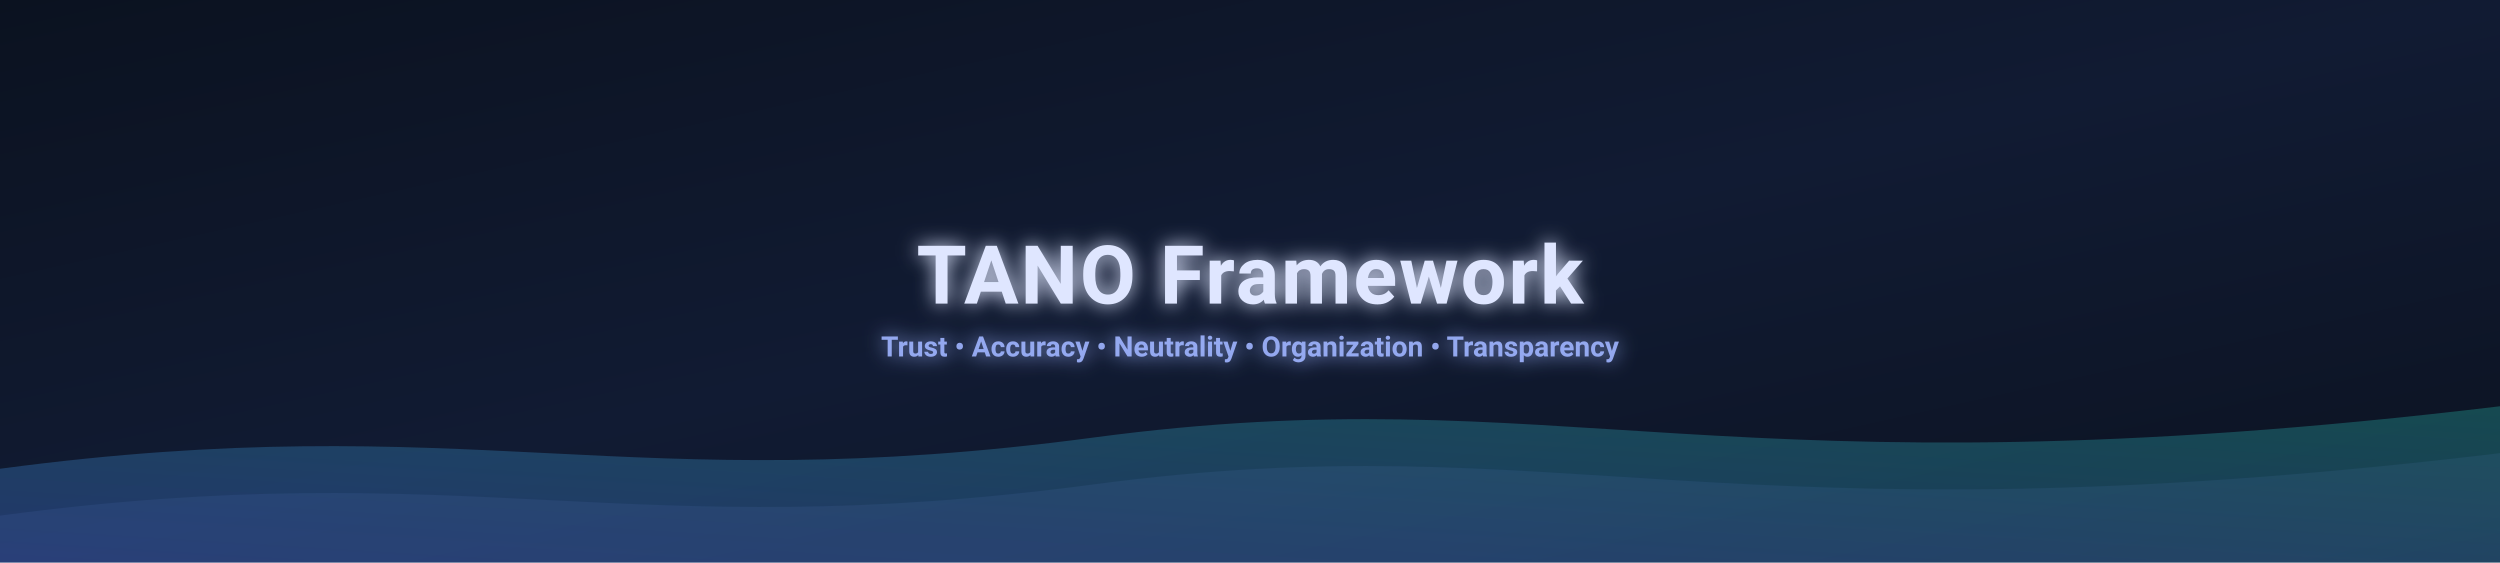
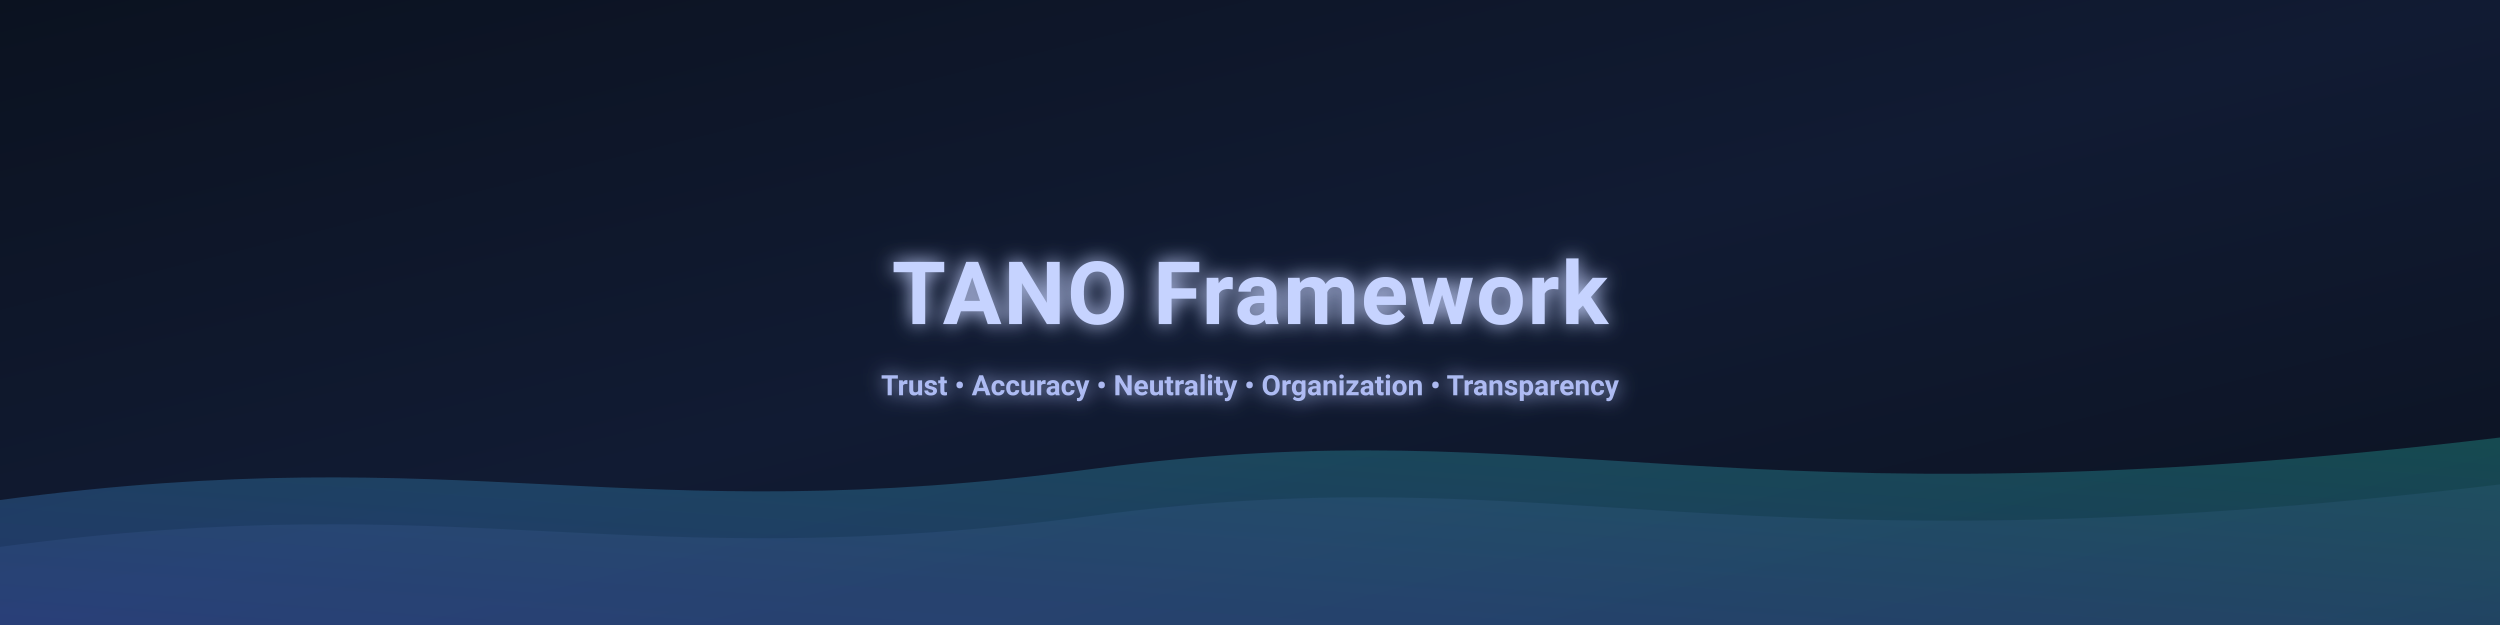
- <svg xmlns="http://www.w3.org/2000/svg" width="1600" height="360" viewBox="0 0 1600 360">
+ <svg xmlns="http://www.w3.org/2000/svg" width="1600" height="400" viewBox="0 0 1600 400">
  <defs>
    <linearGradient id="g" x1="0" y1="0" x2="1" y2="1">
      <stop offset="0%" stop-color="#0b1220" />
      <stop offset="50%" stop-color="#111b33" />
      <stop offset="100%" stop-color="#0b1220" />
    </linearGradient>
    <linearGradient id="a" x1="0" y1="1" x2="1" y2="0">
      <stop offset="0%" stop-color="#4f7cff" stop-opacity="0.28" />
      <stop offset="100%" stop-color="#2dd4bf" stop-opacity="0.28" />
    </linearGradient>
    <filter id="glow" x="-50%" y="-50%" width="200%" height="200%">
      <feGaussianBlur stdDeviation="6" result="b" />
      <feMerge>
        <feMergeNode in="b" />
        <feMergeNode in="SourceGraphic" />
      </feMerge>
    </filter>
  </defs>
-   <rect width="1600" height="360" fill="url(#g)" />
-   <path d="M0,300 C300,260 400,320 700,280 C1000,240 1100,320 1600,260 L1600,360 L0,360 Z" fill="url(#a)" />
-   <path d="M0,330 C300,290 400,350 700,310 C1000,270 1100,350 1600,290 L1600,360 L0,360 Z" fill="#7aa2ff" opacity="0.08" />
+   <rect width="1600" height="400" fill="url(#g)" />
+   <path d="M0,320 C300,280 400,340 700,300 C1000,260 1100,340 1600,280 L1600,400 L0,400 Z" fill="url(#a)" />
+   <path d="M0,350 C300,310 400,370 700,330 C1000,290 1100,370 1600,310 L1600,400 L0,400 Z" fill="#7aa2ff" opacity="0.08" />
  <g filter="url(#glow)">
-     <text x="50%" y="50%" dominant-baseline="middle" text-anchor="middle" font-family="Segoe UI, Roboto, system-ui, -apple-system, Arial, sans-serif" font-size="52" font-weight="700" fill="#dfe6ff" letter-spacing="1.2">
+     <text x="50%" y="48%" dominant-baseline="middle" text-anchor="middle" font-family="Segoe UI, Roboto, system-ui, -apple-system, Arial, sans-serif" font-size="56" font-weight="700" fill="#c6d3ff" letter-spacing="1.2">
      TANO Framework
    </text>
-     <text x="50%" y="62%" dominant-baseline="middle" text-anchor="middle" font-family="Segoe UI, Roboto, system-ui, -apple-system, Arial, sans-serif" font-size="18" font-weight="600" fill="#9fb4ff" opacity="0.9">
+     <text x="50%" y="62%" dominant-baseline="middle" text-anchor="middle" font-family="Segoe UI, Roboto, system-ui, -apple-system, Arial, sans-serif" font-size="18" font-weight="600" fill="#b7c6ff" opacity="0.92">
      Trust • Accuracy • Neutrality • Organization • Transparency
    </text>
  </g>
</svg>
